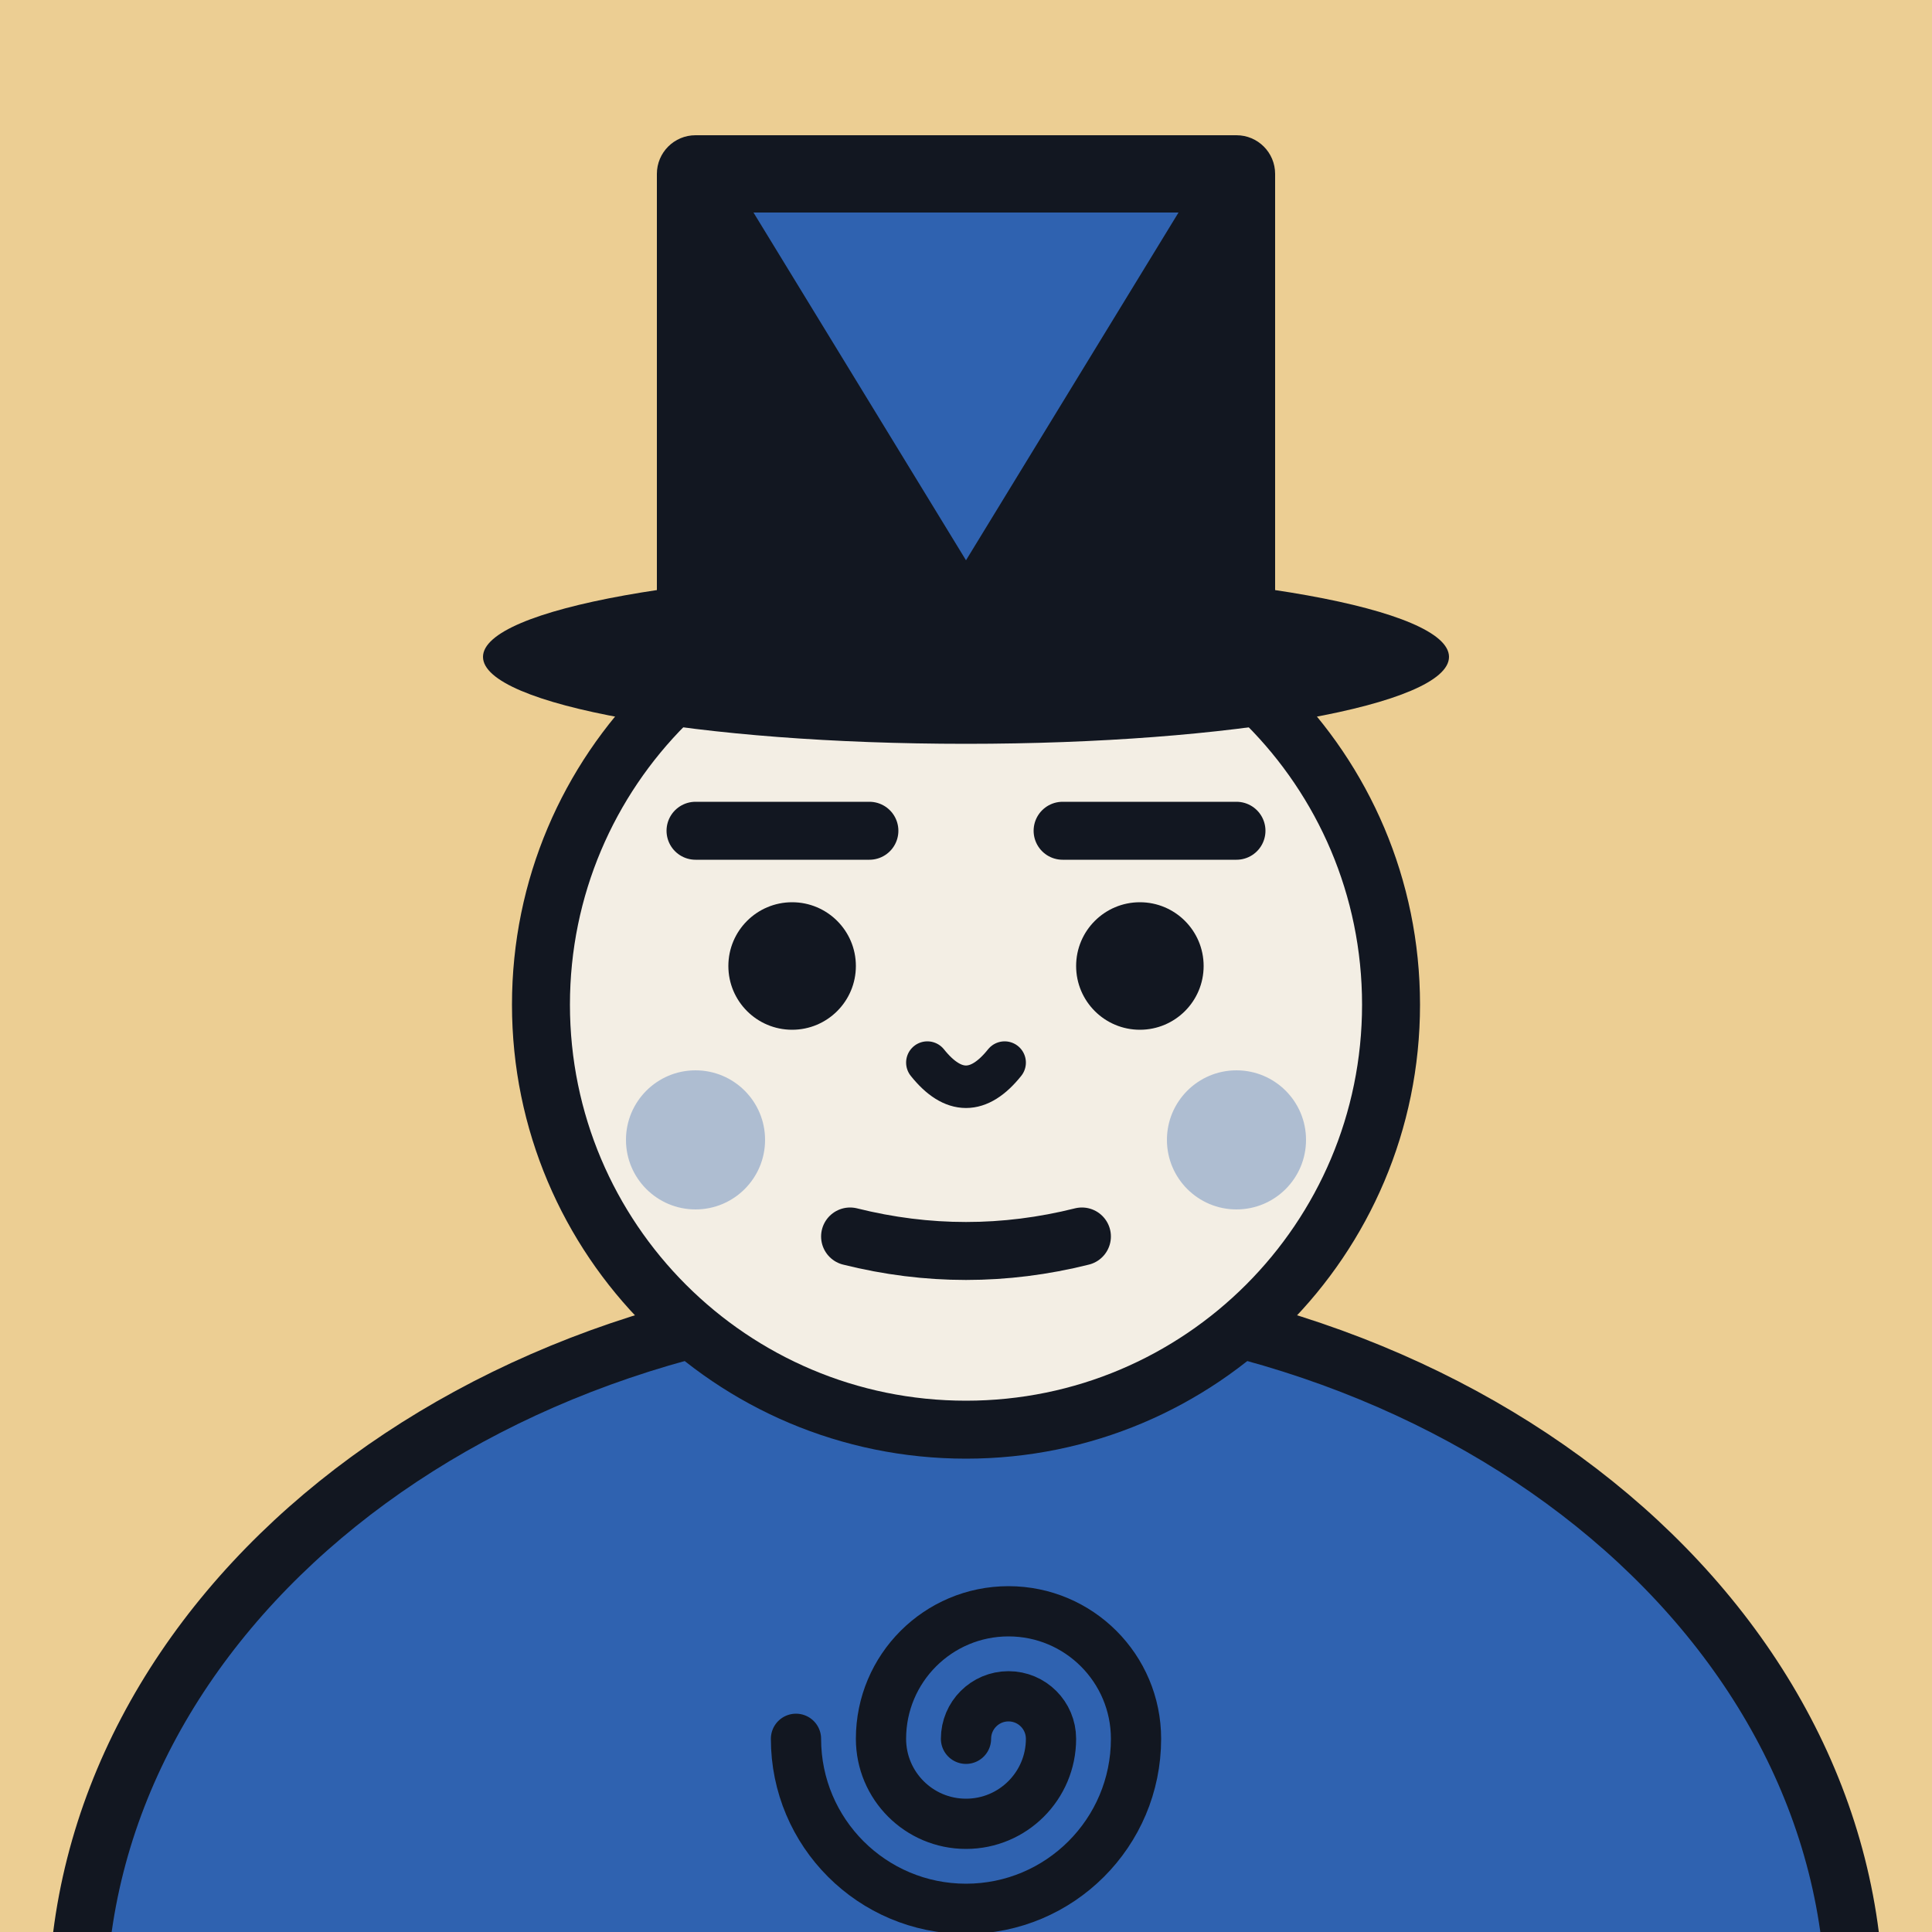
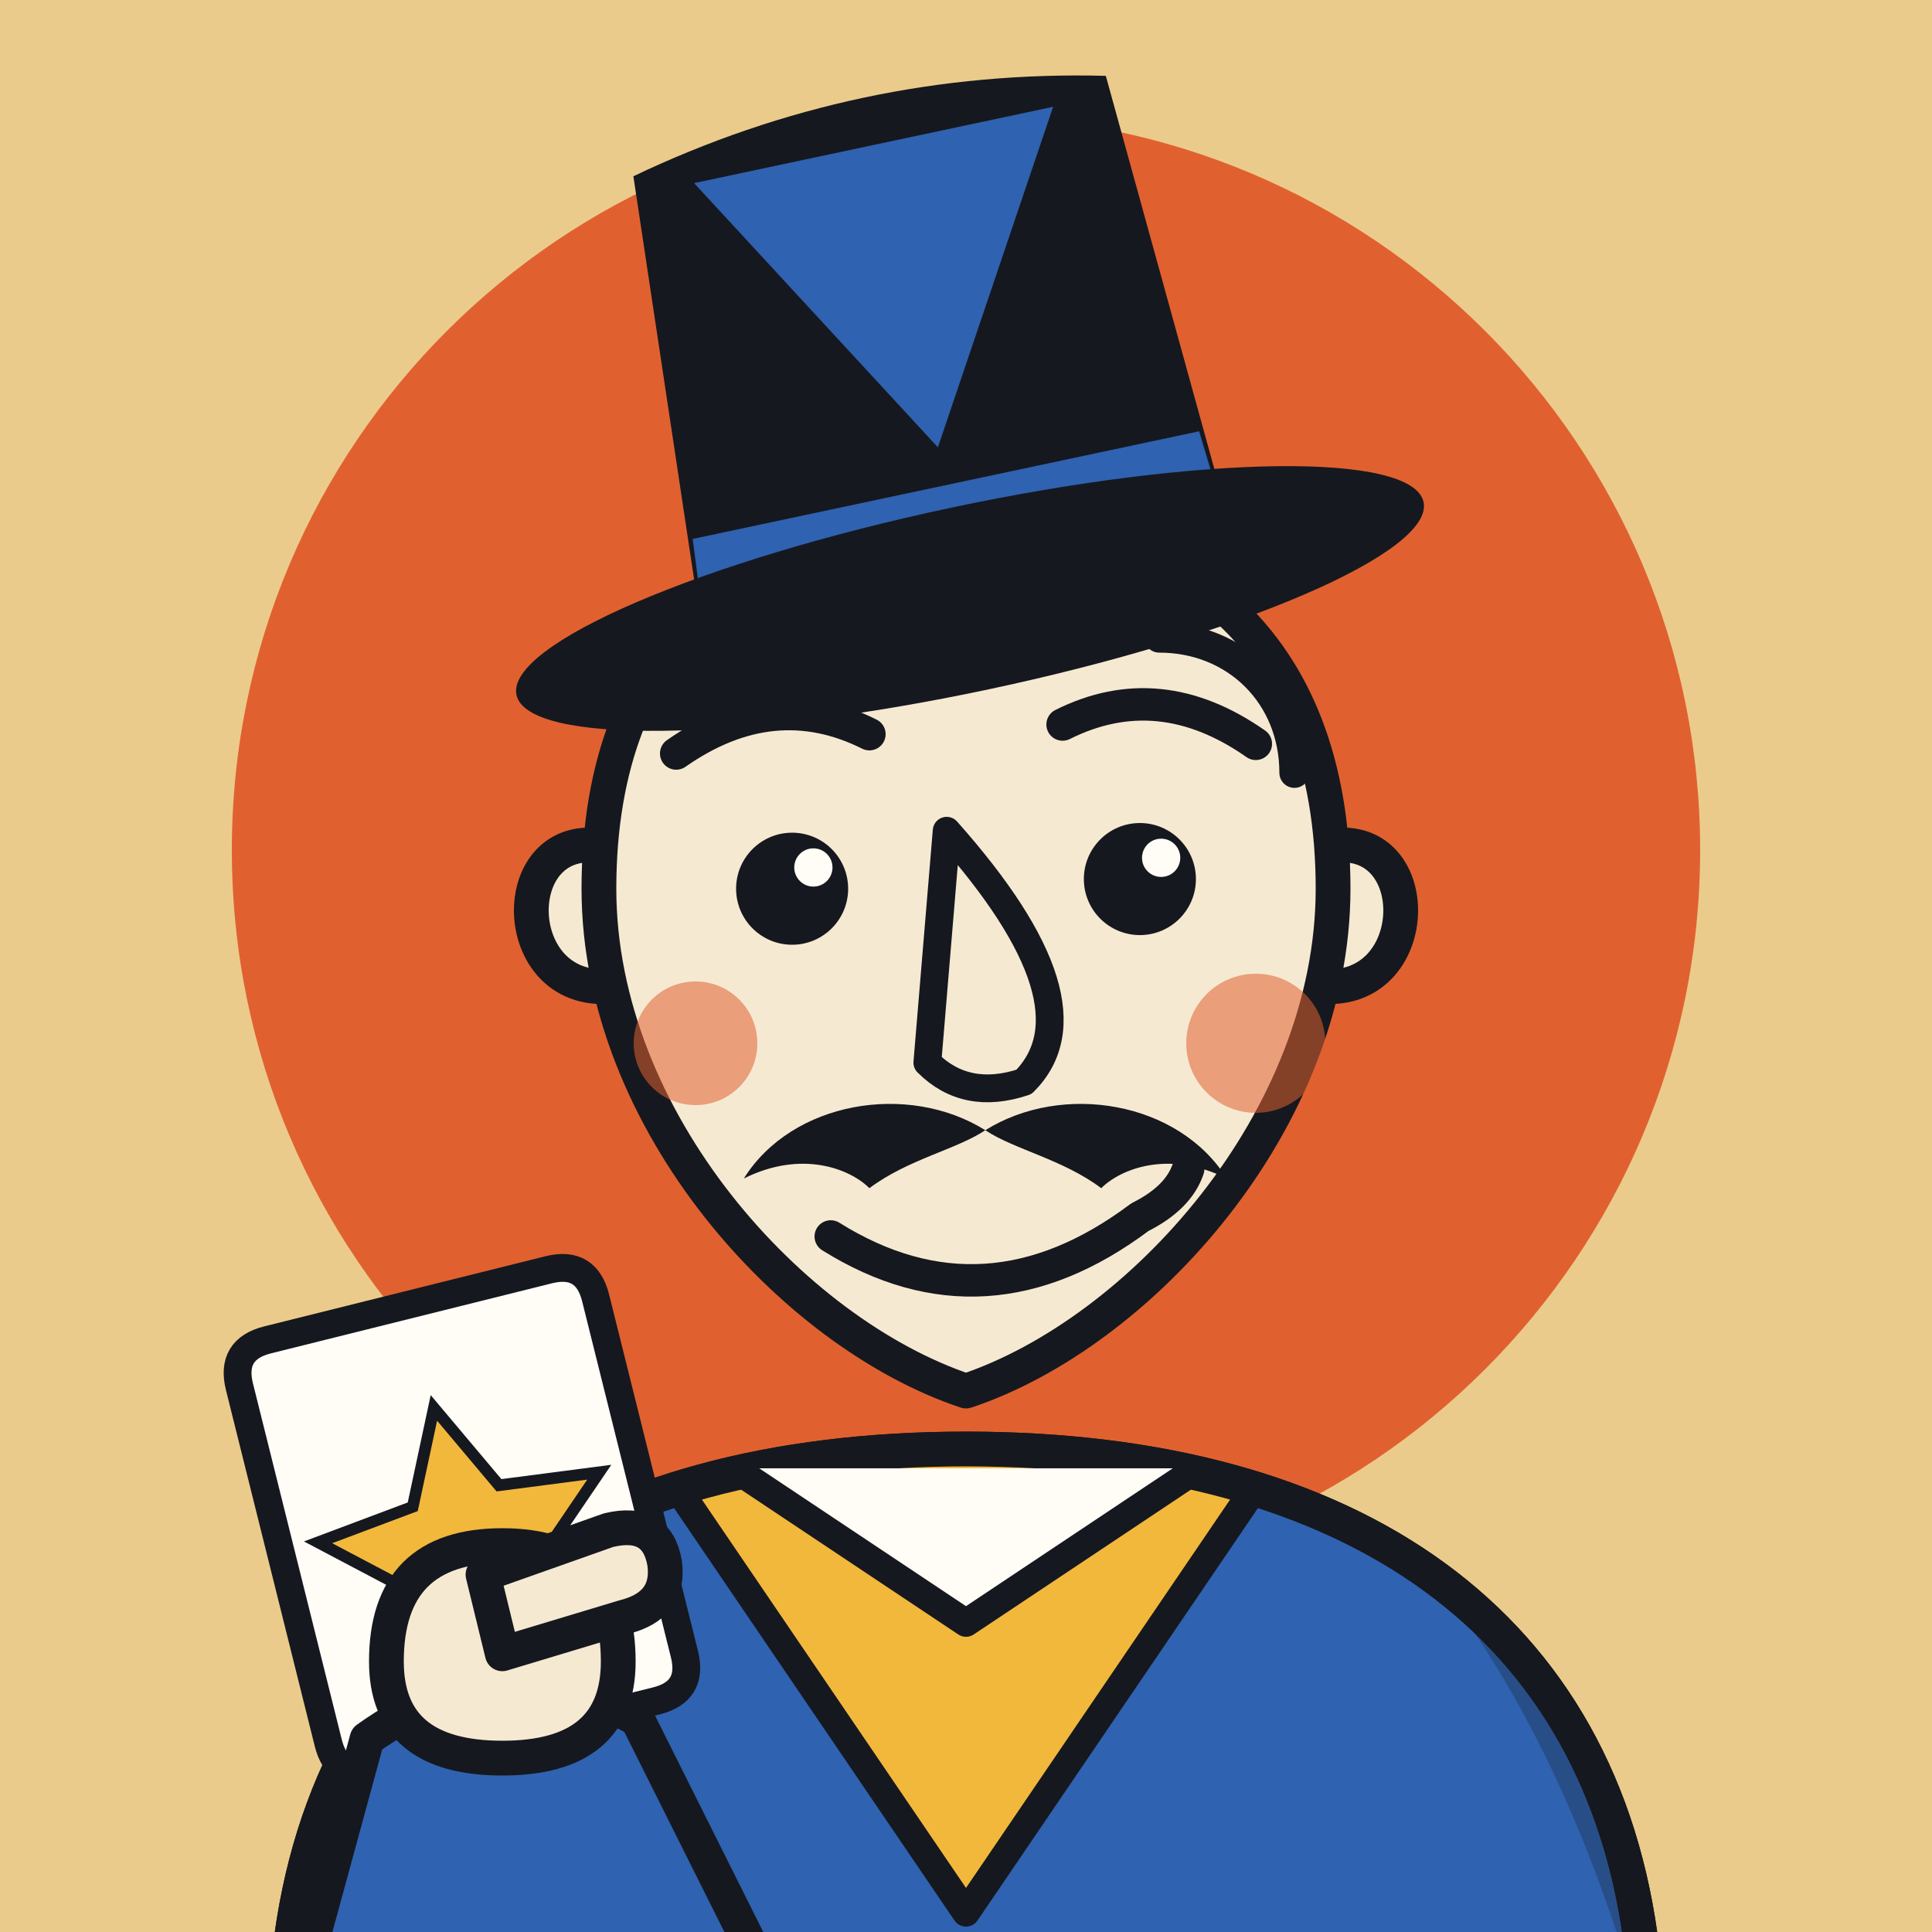
<svg xmlns="http://www.w3.org/2000/svg" viewBox="0 0 100 100">
-   <rect width="100" height="100" fill="#ECCE93" />
-   <ellipse cx="50" cy="104" rx="46" ry="37" fill="#2F62B0" stroke="#121721" stroke-width="3" stroke-linecap="round" stroke-linejoin="round" />
-   <path d="M50 90a2.2 2.2 0 0 1 4.4 0a4.4 4.4 0 0 1-8.8 0a6.6 6.6 0 0 1 13.2 0a8.8 8.8 0 0 1-17.6 0" fill="none" stroke="#121721" stroke-width="2.6" stroke-linecap="round" stroke-linejoin="round" />
-   <circle cx="50" cy="52" r="22" fill="#F3EEE4" stroke="#121721" stroke-width="3" stroke-linecap="round" stroke-linejoin="round" />
-   <circle cx="36" cy="59" r="3.6" fill="#2F62B0" opacity=".35" />
-   <circle cx="64" cy="59" r="3.6" fill="#2F62B0" opacity=".35" />
-   <path d="M48 55q2 2.5 4 0" fill="none" stroke="#121721" stroke-width="2.2" stroke-linecap="round" stroke-linejoin="round" />
-   <rect x="34" y="7" width="32" height="27" rx="2" fill="#121721" />
-   <ellipse cx="50" cy="34" rx="25" ry="4.5" fill="#121721" />
-   <path d="M39 11L61 11L50 29Z" fill="#2F62B0" />
-   <circle cx="41" cy="50" r="3.3" fill="#121721" />
-   <circle cx="59" cy="50" r="3.3" fill="#121721" />
-   <path d="M36 43L45 43" fill="none" stroke="#121721" stroke-width="3" stroke-linecap="round" stroke-linejoin="round" />
-   <path d="M55 43L64 43" fill="none" stroke="#121721" stroke-width="3" stroke-linecap="round" stroke-linejoin="round" />
-   <path d="M44 64Q50 65.5 56 64" fill="none" stroke="#121721" stroke-width="3" stroke-linecap="round" stroke-linejoin="round" />
+   <style>
+ .corps{transform-origin:50px 100px;animation:souffle 3.1s ease-in-out infinite}
+ .tete{animation:respire 3.1s ease-in-out infinite}
+ .oeil{transform-box:fill-box;transform-origin:center;animation:cligne 4.2s infinite}
+ .sourcil{animation:sourcil 4.2s ease-in-out infinite}
+ .chapeau{transform-origin:50px 34px;animation:balance 5s ease-in-out infinite}
+ .pouce{transform-origin:72px 73px;animation:pouce 2.8s ease-in-out infinite}
+ .carte{transform-origin:26px 86px;animation:carte 3.2s ease-in-out infinite}
+ .plume{transform-origin:31px 50px;animation:plume 2.3s ease-in-out infinite}
+ .etincelle{transform-box:fill-box;transform-origin:center;animation:scintille 1.8s ease-in-out infinite}
+ .livre{transform-origin:68px 90px;animation:livre 3.1s ease-in-out infinite}
+ .poing{transform-origin:82px 92px;animation:poing 2.6s ease-in-out infinite}
+ .battage{transform-origin:25px 88px;animation:battage 2.4s ease-in-out infinite}
+ .page{transform-origin:72px 82px;animation:page 3.4s ease-in-out infinite}
+ @keyframes souffle{0%,100%{transform:scaleY(1)}50%{transform:scaleY(1.018)}}
+ @keyframes respire{0%,100%{transform:translateY(0)}50%{transform:translateY(-1.1px)}}
+ @keyframes cligne{0%,91%,97%,100%{transform:scaleY(1)}94%{transform:scaleY(.08)}}
+ @keyframes sourcil{0%,80%,100%{transform:translateY(0)}86%,92%{transform:translateY(-1.4px)}}
+ @keyframes balance{0%,100%{transform:rotate(-1.8deg)}50%{transform:rotate(1.8deg)}}
+ @keyframes pouce{0%,62%,100%{transform:rotate(0)}74%{transform:rotate(-9deg)}86%{transform:rotate(3deg)}}
+ @keyframes carte{0%,100%{transform:rotate(-3deg)}50%{transform:rotate(4deg)}}
+ @keyframes plume{0%,100%{transform:rotate(-3.5deg)}50%{transform:rotate(3deg)}}
+ @keyframes livre{0%,100%{transform:translateY(0)}50%{transform:translateY(-1.2px)}}
+ @keyframes poing{0%,55%,100%{transform:rotate(0)}68%{transform:rotate(-7deg) translateY(-1.5px)}80%{transform:rotate(2deg)}90%{transform:rotate(-2deg)}}
+ @keyframes battage{0%,50%,100%{transform:translate(0,0) rotate(0)}62%{transform:translate(-1px,-7px) rotate(-10deg)}76%{transform:translate(1px,-2px) rotate(5deg)}88%{transform:translate(0,0) rotate(-1deg)}}
+ @keyframes page{0%,30%{transform:scaleX(1);opacity:1}62%,78%{transform:scaleX(-1);opacity:1}86%{transform:scaleX(-1);opacity:0}87%{transform:scaleX(1);opacity:0}100%{transform:scaleX(1);opacity:1}}
+ @keyframes scintille{0%,100%{transform:scale(.7) rotate(0);opacity:.75}50%{transform:scale(1.1) rotate(20deg);opacity:1}}
+ @media (prefers-reduced-motion:reduce){*{animation:none!important}}
+ </style>
+   <defs>
+     <clipPath id="pile-neutral-body">
+       <path d="M15 101 C17 84 30 75 50 75 C70 75 83 84 85 101 Z" />
+     </clipPath>
+     <clipPath id="pile-neutral-shield">
+       <path d="M26 79 H42 V86 Q42 93 34 96 Q26 93 26 86 Z" />
+     </clipPath>
+   </defs>
+   <rect width="100" height="100" fill="#EBCB8B" />
+   <circle cx="50" cy="44" r="38" fill="#E0612F" />
+   <rect x="49" y="-6" width="2" height="12" fill="#E0612F" transform="rotate(0 50 44) translate(0 -36)" />
+   <rect x="49" y="-6" width="2" height="12" fill="#E0612F" transform="rotate(30 50 44) translate(0 -36)" />
+   <rect x="49" y="-6" width="2" height="12" fill="#E0612F" transform="rotate(60 50 44) translate(0 -36)" />
+   <rect x="49" y="-6" width="2" height="12" fill="#E0612F" transform="rotate(90 50 44) translate(0 -36)" />
+   <rect x="49" y="-6" width="2" height="12" fill="#E0612F" transform="rotate(120 50 44) translate(0 -36)" />
+   <rect x="49" y="-6" width="2" height="12" fill="#E0612F" transform="rotate(150 50 44) translate(0 -36)" />
+   <g class="corps">
+     <path d="M15 101 C17 84 30 75 50 75 C70 75 83 84 85 101 Z" fill="#2F62B0" stroke="#16181F" stroke-width="1.80" stroke-linejoin="round" />
+     <g clip-path="url(#pile-neutral-body)">
+       <path d="M33 74 L67 74 L50 99 Z" fill="#F2B83B" stroke="#16181F" stroke-width="1.44" stroke-linejoin="round" />
+     </g>
+     <g clip-path="url(#pile-neutral-body)">
+       <path d="M58 70 Q76 76 84 101 L100 101 L100 70 Z" fill="#16181F" opacity=".28" />
+     </g>
+     <path d="M15 101 C17 84 30 75 50 75 C70 75 83 84 85 101 Z" fill="none" stroke="#16181F" stroke-width="1.80" stroke-linejoin="round" />
+     <path d="M38 76 L50 84 L62 76" fill="#FFFDF6" stroke="#16181F" stroke-width="1.44" stroke-linejoin="round" />
+     <g class="carte">
+       <g transform="translate(9 1) rotate(-14 16 80)">
+         <path d="M8 66 L23 66 Q25 66 25 68 L25 87 Q25 89 23 89 L8 89 Q6 89 6 87 L6 68 Q6 66 8 66 Z" fill="#FFFDF6" stroke="#16181F" stroke-width="1.44" />
+         <path d="M15.5 71.5 L17.8 76.2 L23 76.8 L19.2 80.2 L20.2 85.4 L15.5 82.9 L10.8 85.4 L11.8 80.2 L8 76.8 L13.2 76.2 Z" fill="#F2B83B" stroke="#16181F" stroke-width="0.60" />
+       </g>
+     </g>
+     <path d="M16 101 L19 90 Q26 85 33 89 L39 101 Z" fill="#2F62B0" stroke="#16181F" stroke-width="1.80" stroke-linejoin="round" />
+     <path d="M20 86 Q20 80 26 80 Q32 80 32 86 Q32 91 26 91 Q20 91 20 86 Z" fill="#F6E9D2" stroke="#16181F" stroke-width="1.80" stroke-linejoin="round" />
+     <path d="M25 81.5 L31.5 79.2 Q34 78.6 34.4 80.9 Q34.7 83.1 32.3 83.7 L26 85.6 Z" fill="#F6E9D2" stroke="#16181F" stroke-width="1.80" stroke-linejoin="round" />
+   </g>
+   <g class="tete">
+     <path d="M32 44 C26 42 26 52 32 51" fill="#F6E9D2" stroke="#16181F" stroke-width="1.80" stroke-linejoin="round" />
+     <path d="M68 44 C74 42 74 52 68 51" fill="#F6E9D2" stroke="#16181F" stroke-width="1.80" stroke-linejoin="round" />
+     <path d="M31 46 C31 33 39 27 50 27 C61 27 69 33 69 46 C69 58 59 69 50 72 C41 69 31 58 31 46 Z" fill="#F6E9D2" stroke="#16181F" stroke-width="1.80" stroke-linejoin="round" />
+     <path d="M60 33 C64 33 67 36 67 40" fill="none" stroke="#16181F" stroke-width="1.56" stroke-linecap="round" />
+     <circle cx="65" cy="54" r="3.6" fill="#E0612F" opacity="0.55" />
+     <circle cx="36" cy="54" r="3.2" fill="#E0612F" opacity="0.55" />
+     <path d="M49 43 Q57 52 53 56 Q50 57 48 55 Z" fill="#F6E9D2" stroke="#16181F" stroke-width="1.44" stroke-linejoin="round" />
+     <path d="M51 58.5 C47 56 41 57 38.5 61 C41.5 59.5 44 60.5 45 61.5 C47 60 49.5 59.5 51 58.5 Z" fill="#16181F" />
+     <path d="M51 58.5 C55 56 61 57 63.5 61 C60.5 59.5 58 60.5 57 61.5 C55 60 52.5 59.5 51 58.5 Z" fill="#16181F" />
+     <circle cx="41" cy="46" r="2.9" fill="#16181F" class="oeil" />
+     <circle cx="42.1" cy="44.9" r="0.99" fill="#FFFDF6" class="oeil" />
+     <circle cx="59" cy="45.5" r="2.9" fill="#16181F" class="oeil" />
+     <circle cx="60.1" cy="44.4" r="0.99" fill="#FFFDF6" class="oeil" />
+     <path d="M35 39 Q40 35.5 45 38" fill="none" stroke="#16181F" stroke-width="1.68" stroke-linecap="round" stroke-linejoin="round" class="sourcil" />
+     <path d="M65 38.5 Q60 35 55 37.5" fill="none" stroke="#16181F" stroke-width="1.68" stroke-linecap="round" stroke-linejoin="round" class="sourcil" />
+     <path d="M43 64 Q51 69 59 63 Q61 62 61.5 60.5" fill="none" stroke="#16181F" stroke-width="1.68" stroke-linecap="round" stroke-linejoin="round" />
+     <g class="chapeau">
+       <g transform="rotate(-12 50 30)">
+         <path d="M36 31 L37.5 6 Q50 3 62.5 6 L64 31 Z" fill="#16181F" />
+         <path d="M40.5 7 L59.5 7 L50 23 Z" fill="#2F62B0" />
+         <path d="M36.6 25 L63.4 25 L63.8 30 L36.2 30 Z" fill="#2F62B0" />
+         <ellipse cx="50" cy="31" rx="24" ry="4.8" fill="#16181F" />
+       </g>
+     </g>
+   </g>
</svg>
